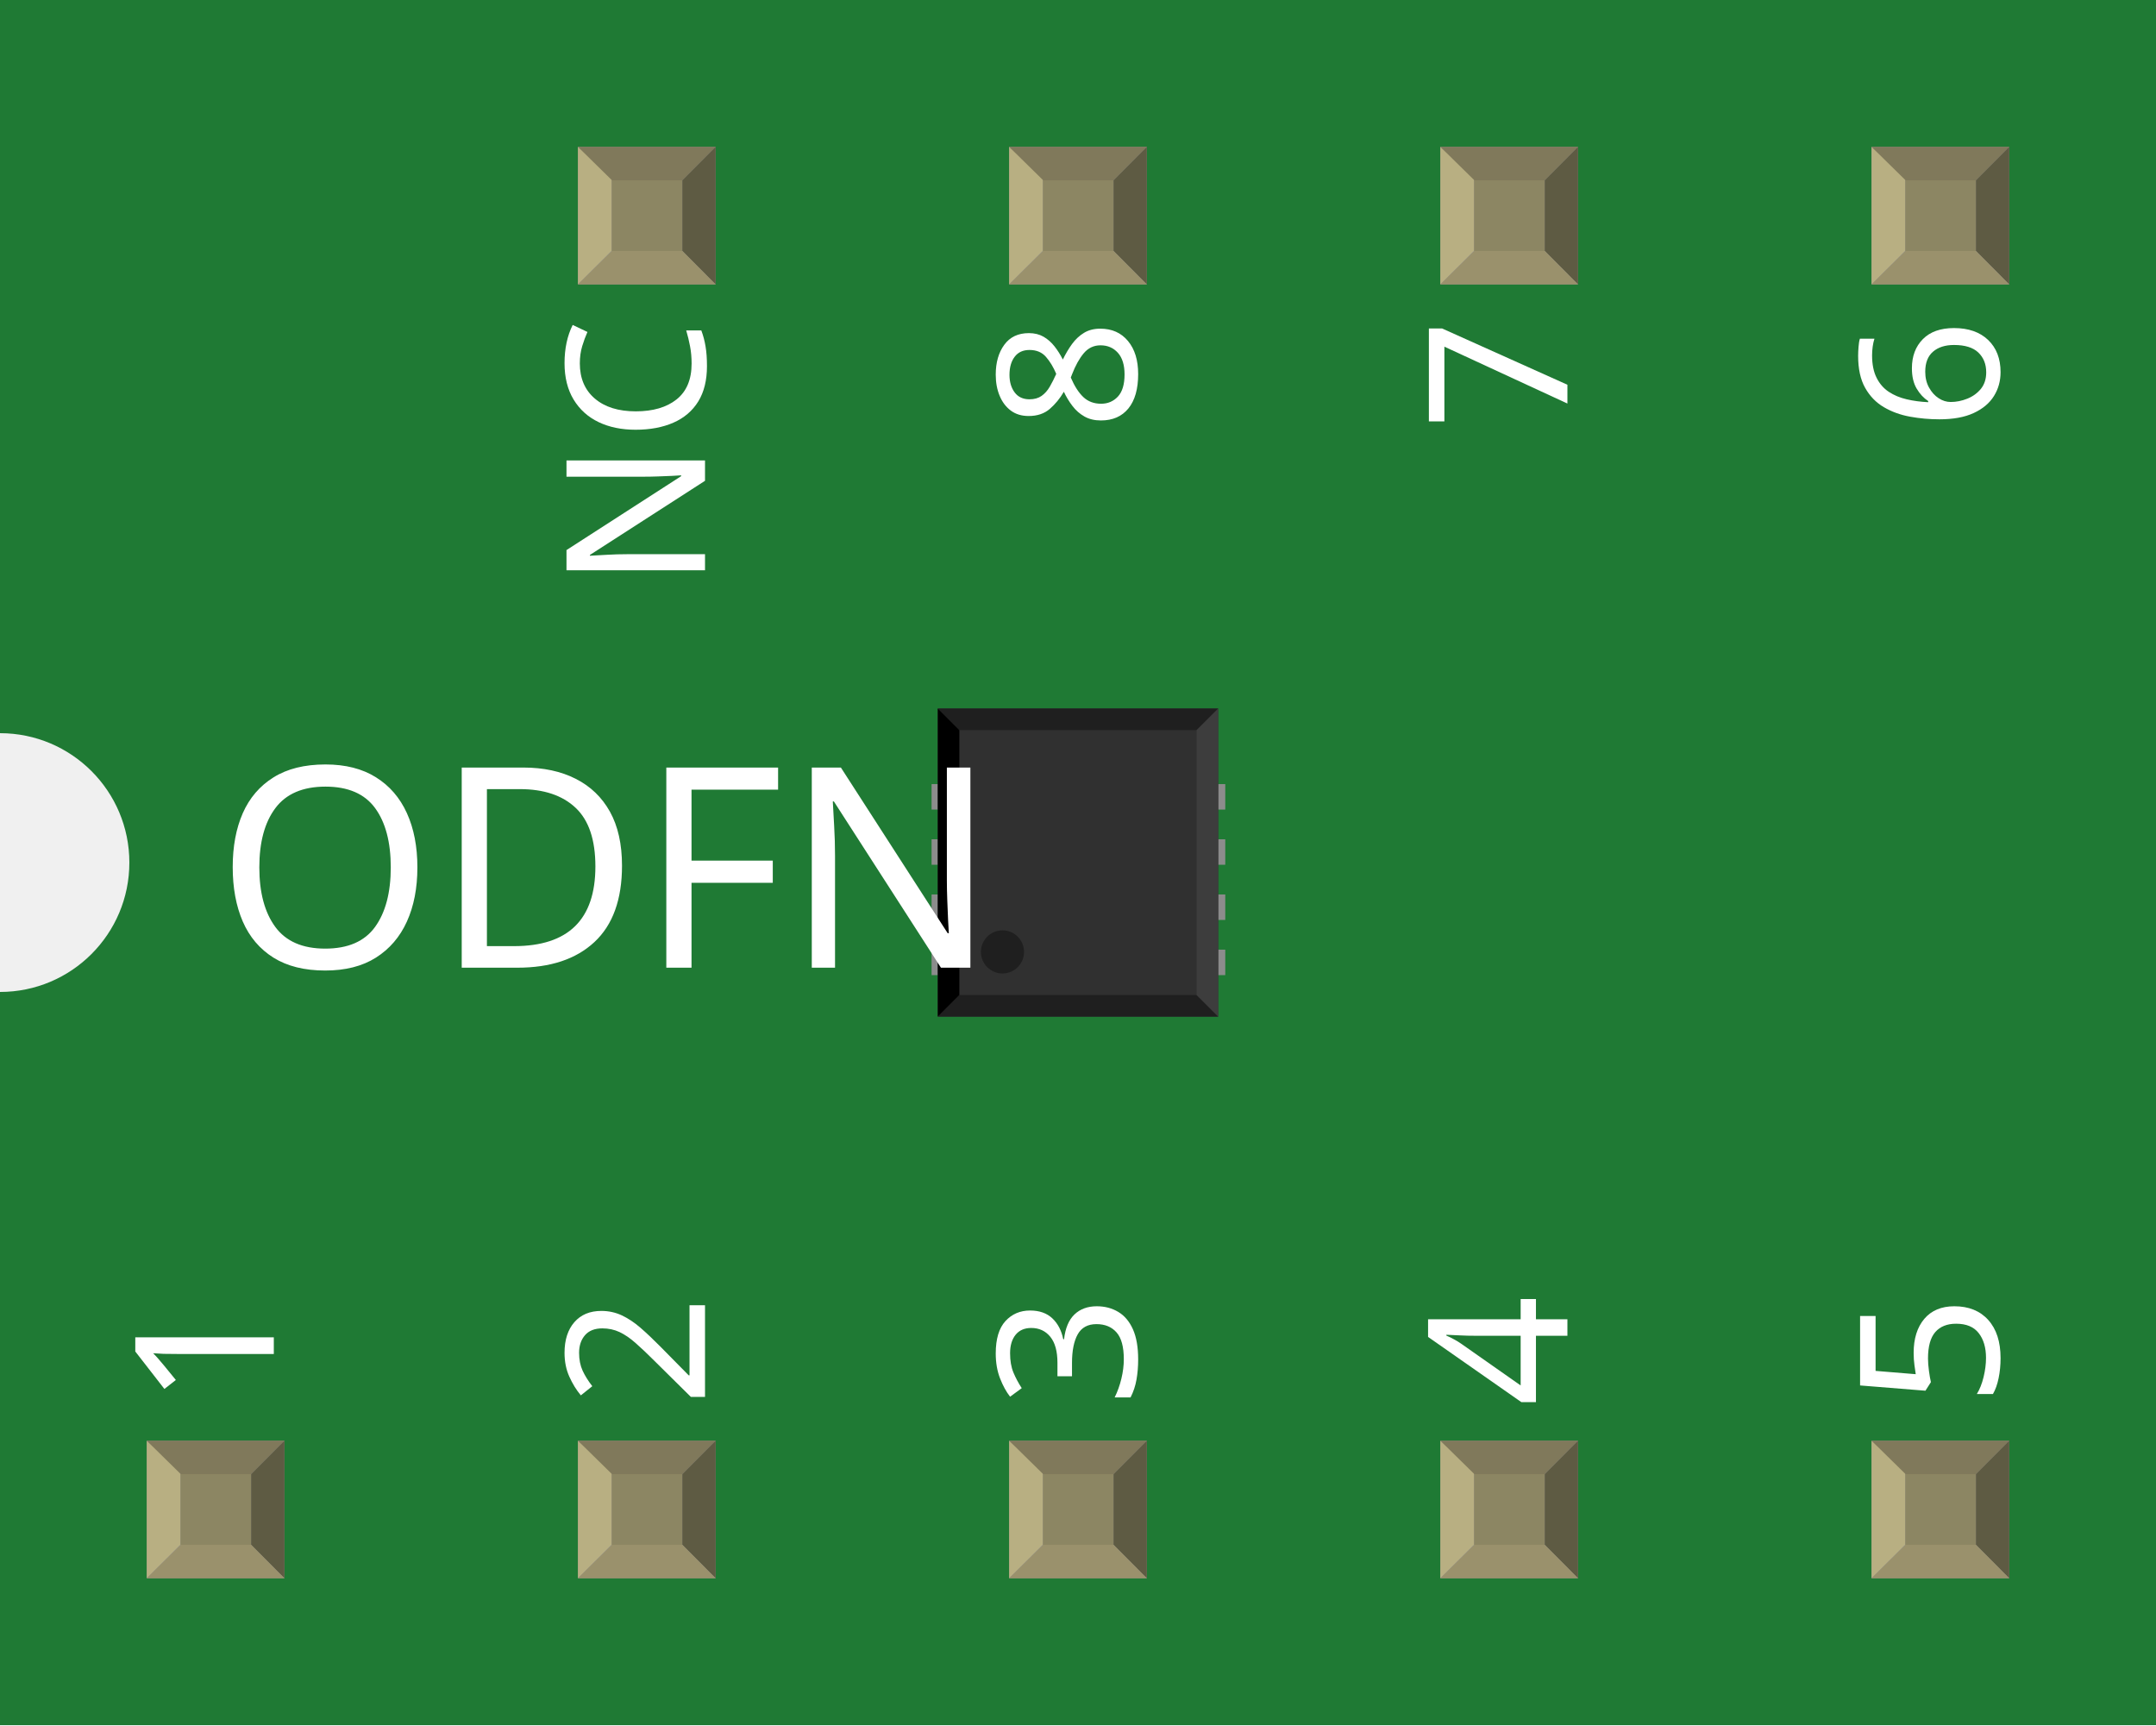
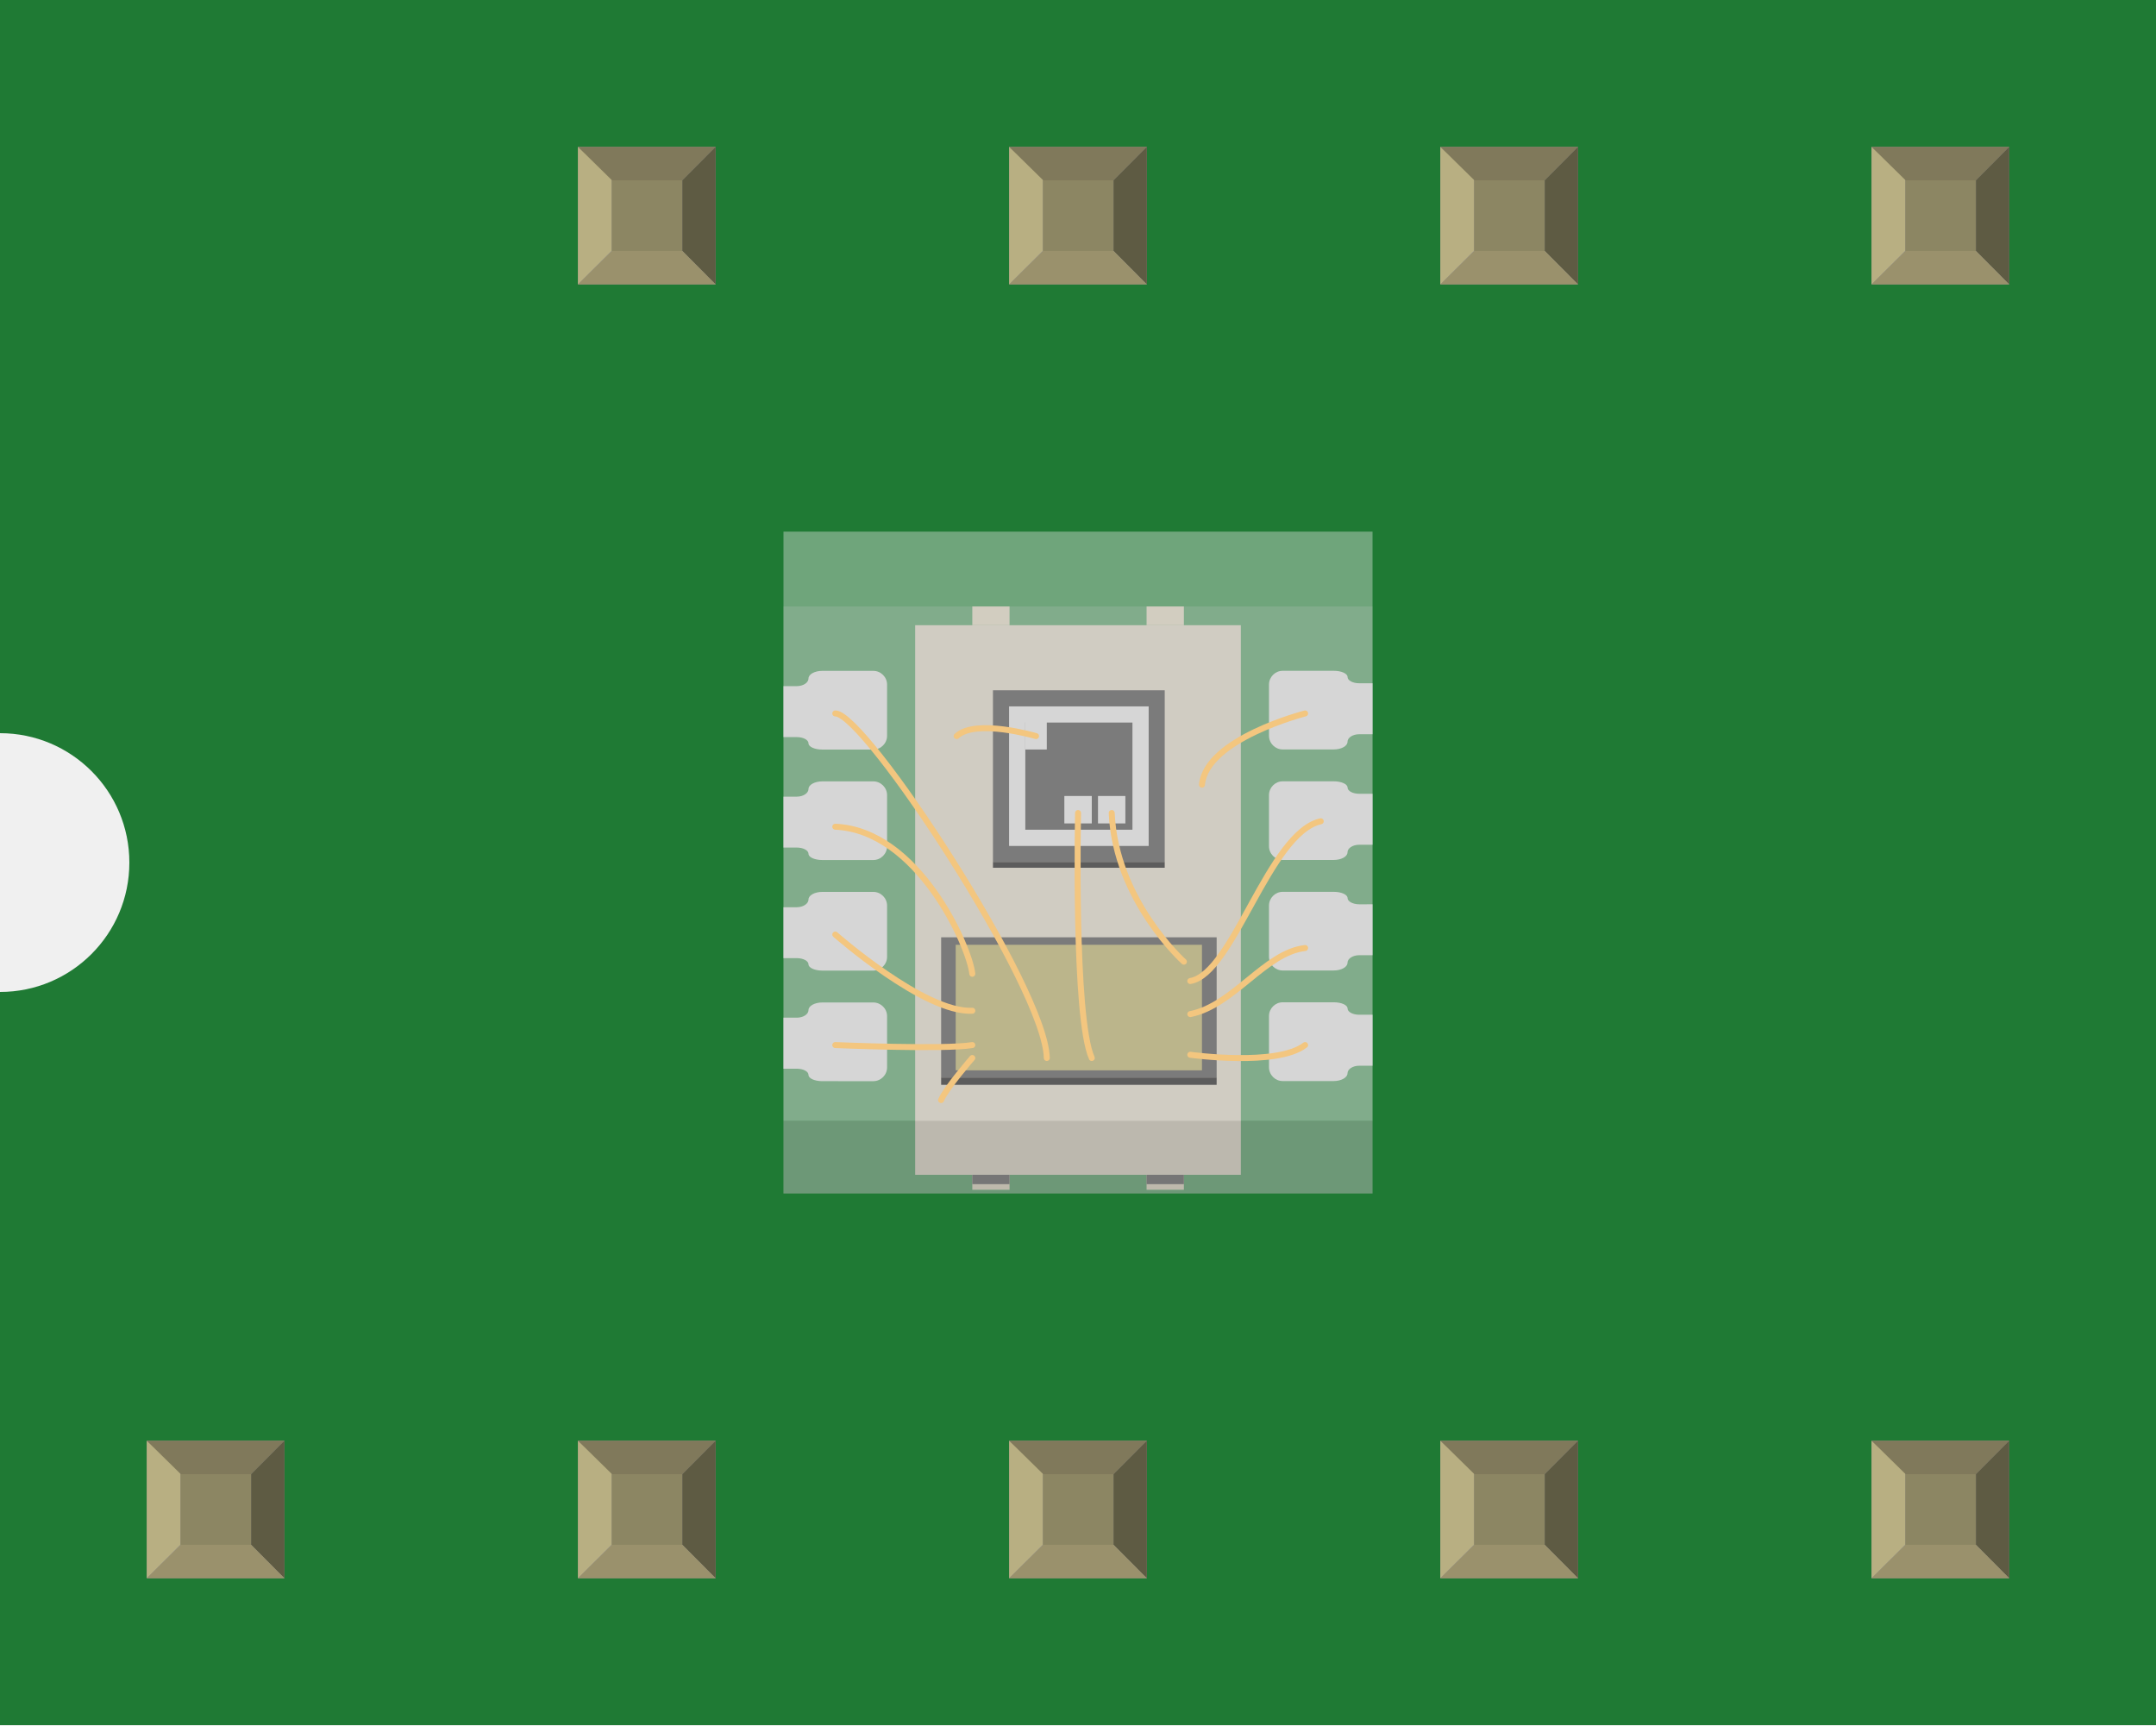
<svg xmlns="http://www.w3.org/2000/svg" width="0.5in" x="0in" version="1.2" y="0in" height="0.4in" viewBox="0 0 500 400" baseProfile="tiny">
  <g id="breadboard">
    <g id="icon">
      <path fill="#1F7A34" stroke="none" stroke-width="0" d="M0,0L0,170A30,30 0 0 1 0,230L0,400L500,400L500,0L0,0z" />
-       <g transform="translate(181.692,128.572)">
-         <g transform="matrix(0.5, 0, 0, 0.5, 34.1541, 35.7141)">
-           <rect width="23.622" x="0.396" y="60.632" fill="#8c8c8c" connectorname="2" height="11.811" stroke="none" stroke-linecap="round" stroke-width="0" />
-           <rect width="23.622" x="0.396" y="86.223" fill="#8c8c8c" connectorname="3" height="11.811" stroke="none" stroke-linecap="round" stroke-width="0" />
-           <rect width="23.622" x="0.396" y="111.814" fill="#8c8c8c" connectorname="4" height="11.811" stroke="none" stroke-linecap="round" stroke-width="0" />
-           <rect width="23.622" x="0.396" y="35.042" fill="#8c8c8c" connectorname="1" height="11.811" stroke="none" stroke-linecap="round" stroke-width="0" />
-           <rect width="23.622" x="112.994" y="86.223" fill="#8c8c8c" connectorname="6" height="11.811" stroke="none" stroke-linecap="round" stroke-width="0" />
-           <rect width="23.622" x="112.994" y="60.632" fill="#8c8c8c" connectorname="7" height="11.811" stroke="none" stroke-linecap="round" stroke-width="0" />
-           <rect width="23.622" x="112.994" y="35.042" fill="#8c8c8c" connectorname="8" height="11.811" stroke="none" stroke-linecap="round" stroke-width="0" />
-           <rect width="23.622" x="112.994" y="111.814" fill="#8c8c8c" connectorname="5" height="11.811" stroke="none" stroke-linecap="round" stroke-width="0" />
-           <rect width="51.181" x="42.916" y="37.994" fill="#8c8c8c" connectorname="NC" height="82.677" stroke="none" stroke-linecap="round" stroke-width="0" />
-           <rect width="130.061" x="3.278" y="0" fill="#303030" height="142.857" stroke="none" stroke-width="0" />
-           <polygon fill="#1f1f1f" points="3.278,0 133.339,0 123.339,10 13.278,10" />
-           <polygon fill="#1f1f1f" points="3.278,142.857 133.339,142.857 123.339,132.857 13.278,132.857" />
-           <polygon fill="#000000" points="3.278,0 3.278,142.857 13.278,132.857 13.278,10" />
-           <polygon fill="#3d3d3d" points="133.339,0 133.339,142.857 123.339,132.857 123.339,10" />
-           <circle fill="#1f1f1f" cx="33.278" cy="112.857" stroke="none" r="10" stroke-width="0" />
+       <g transform="translate(181.695,123.271)">
+         <rect width="75.528" x="30.542" y="21.694" fill="#C4BCA7" height="127.431" />
+         <rect width="136.611" opacity="0.2" y="17.347" fill="#B3B3B3" height="136.111" enable-background="new    " />
+         <g>
+           <g>
+             <rect width="63.889" x="36.569" y="94.056" fill="#333333" height="32.556" />
+             <rect width="63.889" x="36.569" y="126.583" height="1.681" />
+             <rect width="57.111" x="39.944" y="95.792" fill="#9F944E" height="29.111" />
+           </g>
+           <g>
+             <g>
+               <path fill="#CCCCCC" d="M20.833,109.167L9,109.167c-1.75,0,-3.194,0.792,-3.194,1.764S4.583,112.694,3.097,112.694L0,112.694l0,11.833l3.097,0c1.486,0,2.708,0.625,2.708,1.444c0,0.806,1.444,1.444,3.194,1.444L20.833,127.417c1.75,0,3.194,-1.444,3.194,-3.181L24.028,112.333C24.028,110.597,22.583,109.167,20.833,109.167z" />
+             </g>
+             <g>
+               <path fill="#CCCCCC" d="M20.833,83.528L9,83.528c-1.75,0,-3.194,0.792,-3.194,1.764c0,0.958,-1.222,1.792,-2.708,1.792L0,87.083l0,11.806l3.097,0c1.486,0,2.708,0.653,2.708,1.444s1.444,1.444,3.194,1.444L20.833,101.778c1.75,0,3.194,-1.444,3.194,-3.181L24.028,86.722C24.028,84.958,22.583,83.528,20.833,83.528z" />
+             </g>
+             <g>
+               <path fill="#CCCCCC" d="M20.833,57.903L9,57.903c-1.75,0,-3.194,0.792,-3.194,1.764c0,0.972,-1.222,1.778,-2.708,1.778L0,61.444l0,11.806l3.097,0c1.486,0,2.708,0.653,2.708,1.444c0,0.806,1.444,1.444,3.194,1.444L20.833,76.139c1.75,0,3.194,-1.444,3.194,-3.181L24.028,61.097C24.028,59.347,22.583,57.903,20.833,57.903z" />
+             </g>
+             <g>
+               <path fill="#CCCCCC" d="M20.833,32.278L9,32.278c-1.75,0,-3.194,0.792,-3.194,1.764c0,0.972,-1.222,1.778,-2.708,1.778L0,35.819L0,47.639l3.097,0c1.486,0,2.708,0.639,2.708,1.444c0,0.806,1.444,1.444,3.194,1.444L20.833,50.528c1.75,0,3.194,-1.444,3.194,-3.194L24.028,35.472C24.028,33.708,22.583,32.278,20.833,32.278z" />
+             </g>
+           </g>
+           <g>
+             <g>
+               <path fill="#CCCCCC" d="M115.778,127.389l11.833,0c1.764,0,3.194,-0.833,3.194,-1.792s1.222,-1.764,2.708,-1.764l3.097,0L136.611,112.014L133.514,112.014c-1.472,0,-2.694,-0.653,-2.694,-1.444c0,-0.819,-1.444,-1.444,-3.181,-1.444L115.778,109.125c-1.75,0,-3.181,1.444,-3.181,3.181L112.597,124.167C112.597,125.958,114.028,127.389,115.778,127.389z" />
+             </g>
+             <g>
+               <path fill="#CCCCCC" d="M115.778,101.75l11.833,0c1.764,0,3.194,-0.806,3.194,-1.778c0,-0.958,1.222,-1.764,2.708,-1.764l3.097,0l0,-11.806L133.514,86.403c-1.472,0,-2.694,-0.667,-2.694,-1.444c0,-0.806,-1.444,-1.444,-3.181,-1.444L115.778,83.514c-1.75,0,-3.181,1.444,-3.181,3.194l0,11.833C112.597,100.333,114.028,101.75,115.778,101.75z" />
+             </g>
+             <g>
+               <path fill="#CCCCCC" d="M115.778,76.125l11.833,0c1.764,0,3.194,-0.792,3.194,-1.764s1.222,-1.764,2.708,-1.764l3.097,0L136.611,60.778L133.514,60.778c-1.472,0,-2.694,-0.639,-2.694,-1.444S129.361,57.889,127.625,57.889L115.778,57.889c-1.75,0,-3.181,1.444,-3.181,3.194l0,11.847C112.597,74.694,114.028,76.125,115.778,76.125z" />
+             </g>
+             <g>
+               <path fill="#CCCCCC" d="M115.778,50.5l11.833,0c1.764,0,3.194,-0.792,3.194,-1.764c0,-0.972,1.222,-1.764,2.708,-1.764l3.097,0L136.611,35.153L133.514,35.153c-1.472,0,-2.694,-0.639,-2.694,-1.444c0,-0.806,-1.444,-1.444,-3.181,-1.444L115.778,32.264c-1.75,0,-3.181,1.444,-3.181,3.194l0,11.847C112.597,49.069,114.028,50.5,115.778,50.5z" />
+             </g>
+           </g>
+           <g>
+             <rect width="39.833" x="48.583" y="36.778" fill="#333333" height="39.833" />
+             <rect width="39.833" x="48.583" y="76.597" height="1.333" />
+             <rect width="32.375" x="52.319" y="40.514" fill="#CCCCCC" height="32.361" />
+             <rect width="24.847" x="56.083" y="44.264" fill="#333333" height="24.847" />
+             <rect width="4.986" x="56.083" y="42.778" fill="#CCCCCC" height="7.736" />
+             <rect width="6.361" x="65.139" y="61.292" fill="#CCCCCC" height="6.361" />
+             <rect width="6.347" x="72.944" y="61.292" fill="#CCCCCC" height="6.361" />
+           </g>
        </g>
-       </g>
-       <text x="50" y="224.375" font-family="OCRA" fill="white" text-anchor="start" stroke="none" id="label" stroke-width="0" font-size="65">ODFN</text>
-       <g transform="translate(63.5,326.05)">
-         <g transform="rotate(-90)">
-           <text x="0" y="0" font-family="OCRA" fill="white" text-anchor="start" stroke="none" stroke-width="0" font-size="45">1</text>
+         <g>
+           <rect width="8.639" x="43.792" y="17.347" fill="#C4BCA7" height="4.347" />
+           <rect width="8.653" x="84.208" y="17.347" fill="#C4BCA7" height="4.347" />
        </g>
-       </g>
-       <g transform="translate(163.5,326.05)">
-         <g transform="rotate(-90)">
-           <text x="0" y="0" font-family="OCRA" fill="white" text-anchor="start" stroke="none" stroke-width="0" font-size="45">2</text>
+         <g>
+           <rect width="8.639" x="43.792" y="149.125" fill="#C4BCA7" height="3.472" />
+           <rect width="8.653" x="84.208" y="149.125" fill="#C4BCA7" height="3.472" />
        </g>
-       </g>
-       <g transform="translate(163.5,73.95)">
-         <g transform="rotate(-90)">
-           <text x="0" y="0" font-family="OCRA" fill="white" text-anchor="end" stroke="none" stroke-width="0" font-size="45">NC</text>
+         <g>
+           <rect width="8.639" x="43.792" y="149.125" fill="#4D4D4D" height="2.167" />
+           <rect width="8.653" x="84.208" y="149.125" fill="#4D4D4D" height="2.167" />
        </g>
-       </g>
-       <g transform="translate(263.5,326.05)">
-         <g transform="rotate(-90)">
-           <text x="0" y="0" font-family="OCRA" fill="white" text-anchor="start" stroke="none" stroke-width="0" font-size="45">3</text>
+         <rect width="136.611" opacity="0.4" y="136.611" fill="#B3B3B3" height="16.847" enable-background="new    " />
+         <path fill="none" stroke="#FBB03B" stroke-width="1.736" d="M120.972,104.722" stroke-miterlimit="10" />
+         <path fill="none" stroke="#FBB03B" stroke-width="1.736" d="M94.347,120.028" stroke-miterlimit="10" />
+         <g>
+           <path fill="none" stroke="#FBB03B" stroke-linecap="round" stroke-width="1.389" d="M94.347,121.292c0,0,20.139,2.792,26.625,-2.25" stroke-miterlimit="10" />
+           <path fill="none" stroke="#FBB03B" stroke-linecap="round" stroke-width="1.389" d="M94.347,111.861c9.986,-1.944,17.347,-14.292,26.625,-15.319" stroke-miterlimit="10" />
+           <path fill="none" stroke="#FBB03B" stroke-linecap="round" stroke-width="1.389" d="M94.347,104.194C104.333,102.514,112.569,69.861,124.597,67.153" stroke-miterlimit="10" />
+           <path fill="none" stroke="#FBB03B" stroke-linecap="round" stroke-width="1.389" d="M92.861,99.708c0,0,-15.875,-14.236,-16.736,-34.472" stroke-miterlimit="10" />
+           <path fill="none" stroke="#FBB03B" stroke-linecap="round" stroke-width="1.389" d="M68.319,65.236c0,0,-1.014,47.458,3.181,56.806" stroke-miterlimit="10" />
+           <path fill="none" stroke="#FBB03B" stroke-linecap="round" stroke-width="1.389" d="M12.014,42.153c6.819,-0.181,48.75,63.625,49.056,79.889" stroke-miterlimit="10" />
+           <path fill="none" stroke="#FBB03B" stroke-linecap="round" stroke-width="1.389" d="M43.792,102.514C43.139,96.236,31.236,69.25,12.014,68.417" stroke-miterlimit="10" />
+           <path fill="none" stroke="#FBB03B" stroke-linecap="round" stroke-width="1.389" d="M12.014,93.417c0,0,20.708,18.236,31.778,17.667" stroke-miterlimit="10" />
+           <path fill="none" stroke="#FBB03B" stroke-linecap="round" stroke-width="1.389" d="M12.014,119.042c0,0,25.472,1.083,31.778,0" stroke-miterlimit="10" />
+           <path fill="none" stroke="#FBB03B" stroke-linecap="round" stroke-width="1.389" d="M43.792,122.042c0,0,-6.028,6.917,-7.236,9.75" stroke-miterlimit="10" />
+           <path fill="none" stroke="#FBB03B" stroke-linecap="round" stroke-width="1.389" d="M58.569,47.403c0,0,-14,-4.125,-18.403,0" stroke-miterlimit="10" />
+           <path fill="none" stroke="#FBB03B" stroke-linecap="round" stroke-width="1.389" d="M120.972,42.153c0,0,-22.931,5.861,-23.917,16.514" stroke-miterlimit="10" />
        </g>
-       </g>
-       <g transform="translate(263.5,73.95)">
-         <g transform="rotate(-90)">
-           <text x="0" y="0" font-family="OCRA" fill="white" text-anchor="end" stroke="none" stroke-width="0" font-size="45">8</text>
-         </g>
-       </g>
-       <g transform="translate(363.5,326.05)">
-         <g transform="rotate(-90)">
-           <text x="0" y="0" font-family="OCRA" fill="white" text-anchor="start" stroke="none" stroke-width="0" font-size="45">4</text>
-         </g>
-       </g>
-       <g transform="translate(363.5,73.95)">
-         <g transform="rotate(-90)">
-           <text x="0" y="0" font-family="OCRA" fill="white" text-anchor="end" stroke="none" stroke-width="0" font-size="45">7</text>
-         </g>
-       </g>
-       <g transform="translate(463.5,326.05)">
-         <g transform="rotate(-90)">
-           <text x="0" y="0" font-family="OCRA" fill="white" text-anchor="start" stroke="none" stroke-width="0" font-size="45">5</text>
-         </g>
-       </g>
-       <g transform="translate(463.5,73.95)">
-         <g transform="rotate(-90)">
-           <text x="0" y="0" font-family="OCRA" fill="white" text-anchor="end" stroke="none" stroke-width="0" font-size="45">6</text>
-         </g>
+         <rect width="136.611" opacity="0.4" fill="#E6E6E6" height="136.611" enable-background="new    " />
      </g>
    </g>
    <g transform="translate(34.035,334.05)">
      <rect width="31.93" x="0" y="0" fill="#8D8C8C" height="31.9" id="connector0pin" />
      <rect width="16.444" x="7.792" y="7.735" fill="#8C8663" height="16.415" />
      <polygon fill="#B8AF82" points="0,31.9,7.792,24.137,7.792,6.972,0,0" />
      <polygon fill="#80795B" points="24.208,7.763,7.903,7.763,0,0,31.93,0" />
      <polygon fill="#5E5B43" points="24.208,24.137,24.208,7.763,31.93,0,31.93,31.9" />
      <polygon fill="#9A916C" points="0,31.9,7.875,24.137,24.208,24.137,31.93,31.9" />
    </g>
    <g transform="translate(134.035,334.05)">
      <rect width="31.93" x="0" y="0" fill="#8D8C8C" height="31.9" id="connector1pin" />
      <rect width="16.444" x="7.792" y="7.735" fill="#8C8663" height="16.415" />
      <polygon fill="#B8AF82" points="0,31.9,7.792,24.137,7.792,6.972,0,0" />
      <polygon fill="#80795B" points="24.208,7.763,7.903,7.763,0,0,31.93,0" />
      <polygon fill="#5E5B43" points="24.208,24.137,24.208,7.763,31.93,0,31.93,31.9" />
      <polygon fill="#9A916C" points="0,31.9,7.875,24.137,24.208,24.137,31.93,31.9" />
    </g>
    <g transform="translate(134.035,34.05)">
      <rect width="31.93" x="0" y="0" fill="#8D8C8C" height="31.9" id="connector8pin" />
      <rect width="16.444" x="7.792" y="7.735" fill="#8C8663" height="16.415" />
      <polygon fill="#B8AF82" points="0,31.9,7.792,24.137,7.792,6.972,0,0" />
      <polygon fill="#80795B" points="24.208,7.763,7.903,7.763,0,0,31.93,0" />
      <polygon fill="#5E5B43" points="24.208,24.137,24.208,7.763,31.93,0,31.93,31.9" />
      <polygon fill="#9A916C" points="0,31.9,7.875,24.137,24.208,24.137,31.93,31.9" />
    </g>
    <g transform="translate(234.035,334.05)">
      <rect width="31.93" x="0" y="0" fill="#8D8C8C" height="31.9" id="connector2pin" />
      <rect width="16.444" x="7.792" y="7.735" fill="#8C8663" height="16.415" />
      <polygon fill="#B8AF82" points="0,31.9,7.792,24.137,7.792,6.972,0,0" />
      <polygon fill="#80795B" points="24.208,7.763,7.903,7.763,0,0,31.93,0" />
      <polygon fill="#5E5B43" points="24.208,24.137,24.208,7.763,31.93,0,31.93,31.9" />
      <polygon fill="#9A916C" points="0,31.9,7.875,24.137,24.208,24.137,31.93,31.9" />
    </g>
    <g transform="translate(234.035,34.05)">
      <rect width="31.93" x="0" y="0" fill="#8D8C8C" height="31.9" id="connector7pin" />
      <rect width="16.444" x="7.792" y="7.735" fill="#8C8663" height="16.415" />
      <polygon fill="#B8AF82" points="0,31.9,7.792,24.137,7.792,6.972,0,0" />
      <polygon fill="#80795B" points="24.208,7.763,7.903,7.763,0,0,31.93,0" />
      <polygon fill="#5E5B43" points="24.208,24.137,24.208,7.763,31.93,0,31.93,31.9" />
      <polygon fill="#9A916C" points="0,31.9,7.875,24.137,24.208,24.137,31.93,31.9" />
    </g>
    <g transform="translate(334.035,334.05)">
      <rect width="31.93" x="0" y="0" fill="#8D8C8C" height="31.9" id="connector3pin" />
      <rect width="16.444" x="7.792" y="7.735" fill="#8C8663" height="16.415" />
      <polygon fill="#B8AF82" points="0,31.9,7.792,24.137,7.792,6.972,0,0" />
      <polygon fill="#80795B" points="24.208,7.763,7.903,7.763,0,0,31.93,0" />
      <polygon fill="#5E5B43" points="24.208,24.137,24.208,7.763,31.93,0,31.93,31.9" />
      <polygon fill="#9A916C" points="0,31.9,7.875,24.137,24.208,24.137,31.93,31.9" />
    </g>
    <g transform="translate(334.035,34.05)">
      <rect width="31.93" x="0" y="0" fill="#8D8C8C" height="31.9" id="connector6pin" />
      <rect width="16.444" x="7.792" y="7.735" fill="#8C8663" height="16.415" />
      <polygon fill="#B8AF82" points="0,31.9,7.792,24.137,7.792,6.972,0,0" />
      <polygon fill="#80795B" points="24.208,7.763,7.903,7.763,0,0,31.93,0" />
      <polygon fill="#5E5B43" points="24.208,24.137,24.208,7.763,31.93,0,31.93,31.9" />
      <polygon fill="#9A916C" points="0,31.9,7.875,24.137,24.208,24.137,31.93,31.9" />
    </g>
    <g transform="translate(434.035,334.05)">
      <rect width="31.93" x="0" y="0" fill="#8D8C8C" height="31.9" id="connector4pin" />
      <rect width="16.444" x="7.792" y="7.735" fill="#8C8663" height="16.415" />
      <polygon fill="#B8AF82" points="0,31.9,7.792,24.137,7.792,6.972,0,0" />
      <polygon fill="#80795B" points="24.208,7.763,7.903,7.763,0,0,31.93,0" />
      <polygon fill="#5E5B43" points="24.208,24.137,24.208,7.763,31.93,0,31.93,31.9" />
      <polygon fill="#9A916C" points="0,31.9,7.875,24.137,24.208,24.137,31.93,31.9" />
    </g>
    <g transform="translate(434.035,34.05)">
      <rect width="31.93" x="0" y="0" fill="#8D8C8C" height="31.9" id="connector5pin" />
      <rect width="16.444" x="7.792" y="7.735" fill="#8C8663" height="16.415" />
      <polygon fill="#B8AF82" points="0,31.9,7.792,24.137,7.792,6.972,0,0" />
      <polygon fill="#80795B" points="24.208,7.763,7.903,7.763,0,0,31.93,0" />
      <polygon fill="#5E5B43" points="24.208,24.137,24.208,7.763,31.93,0,31.93,31.9" />
      <polygon fill="#9A916C" points="0,31.9,7.875,24.137,24.208,24.137,31.93,31.9" />
    </g>
  </g>
</svg>
